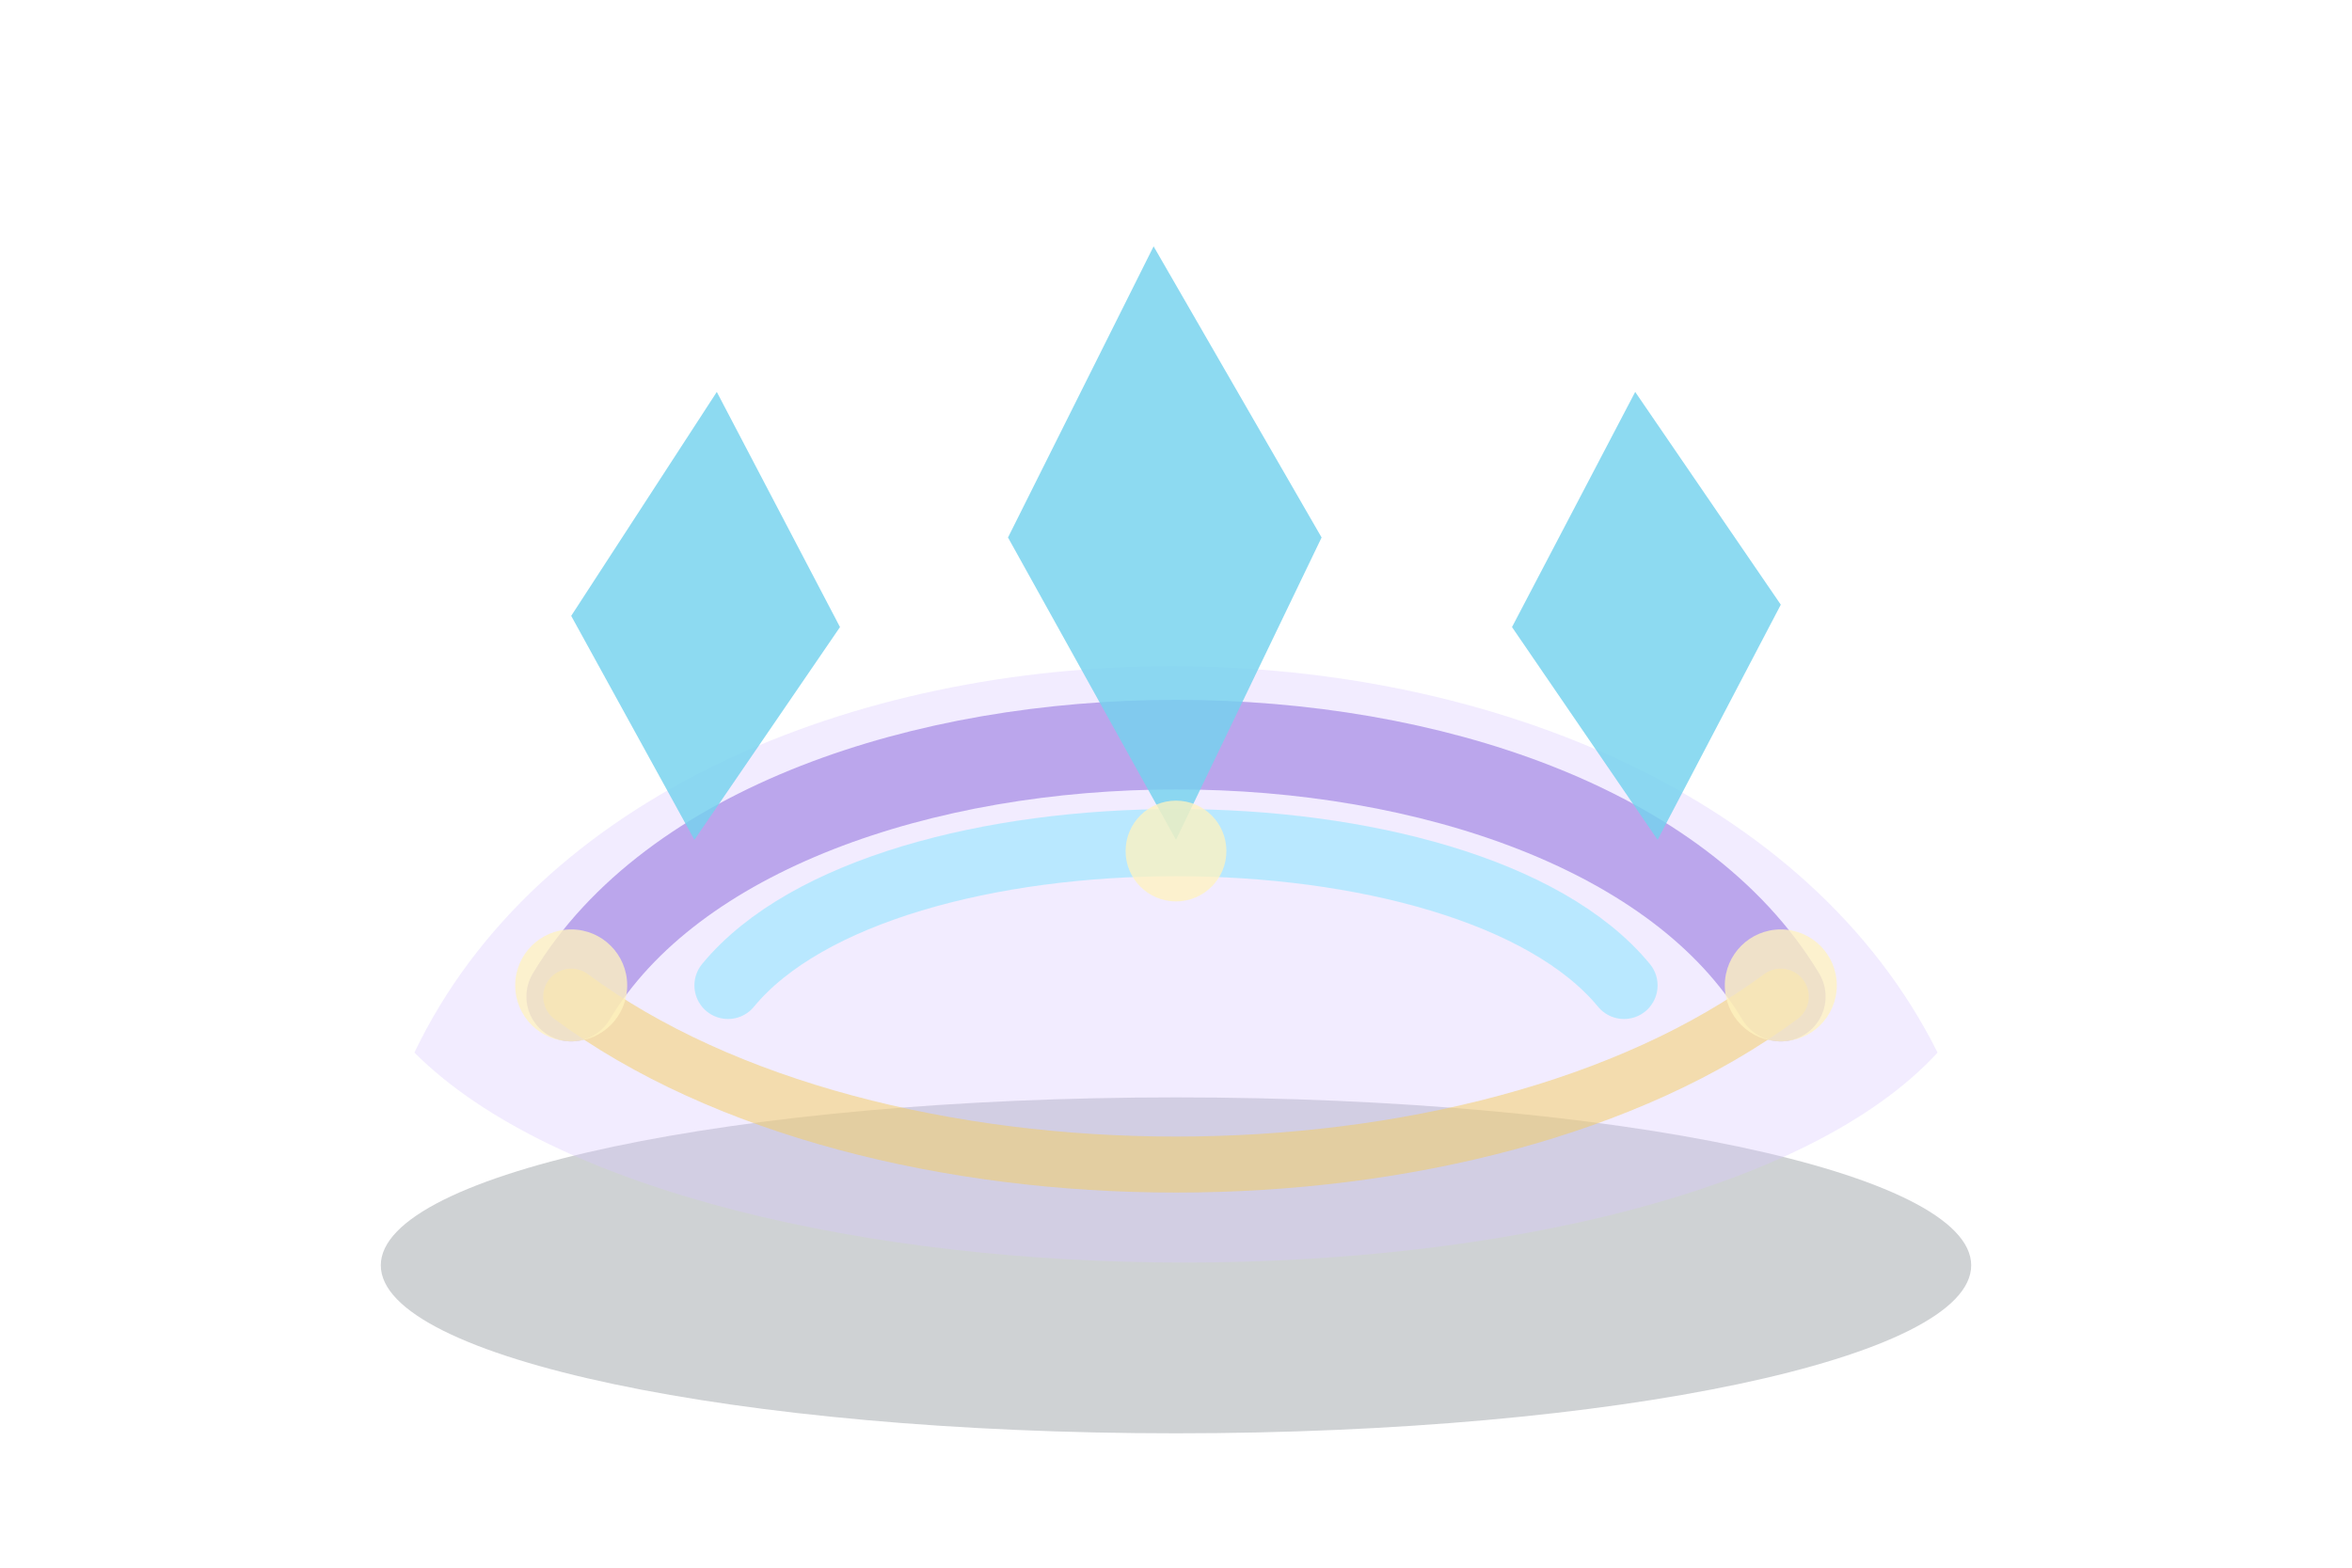
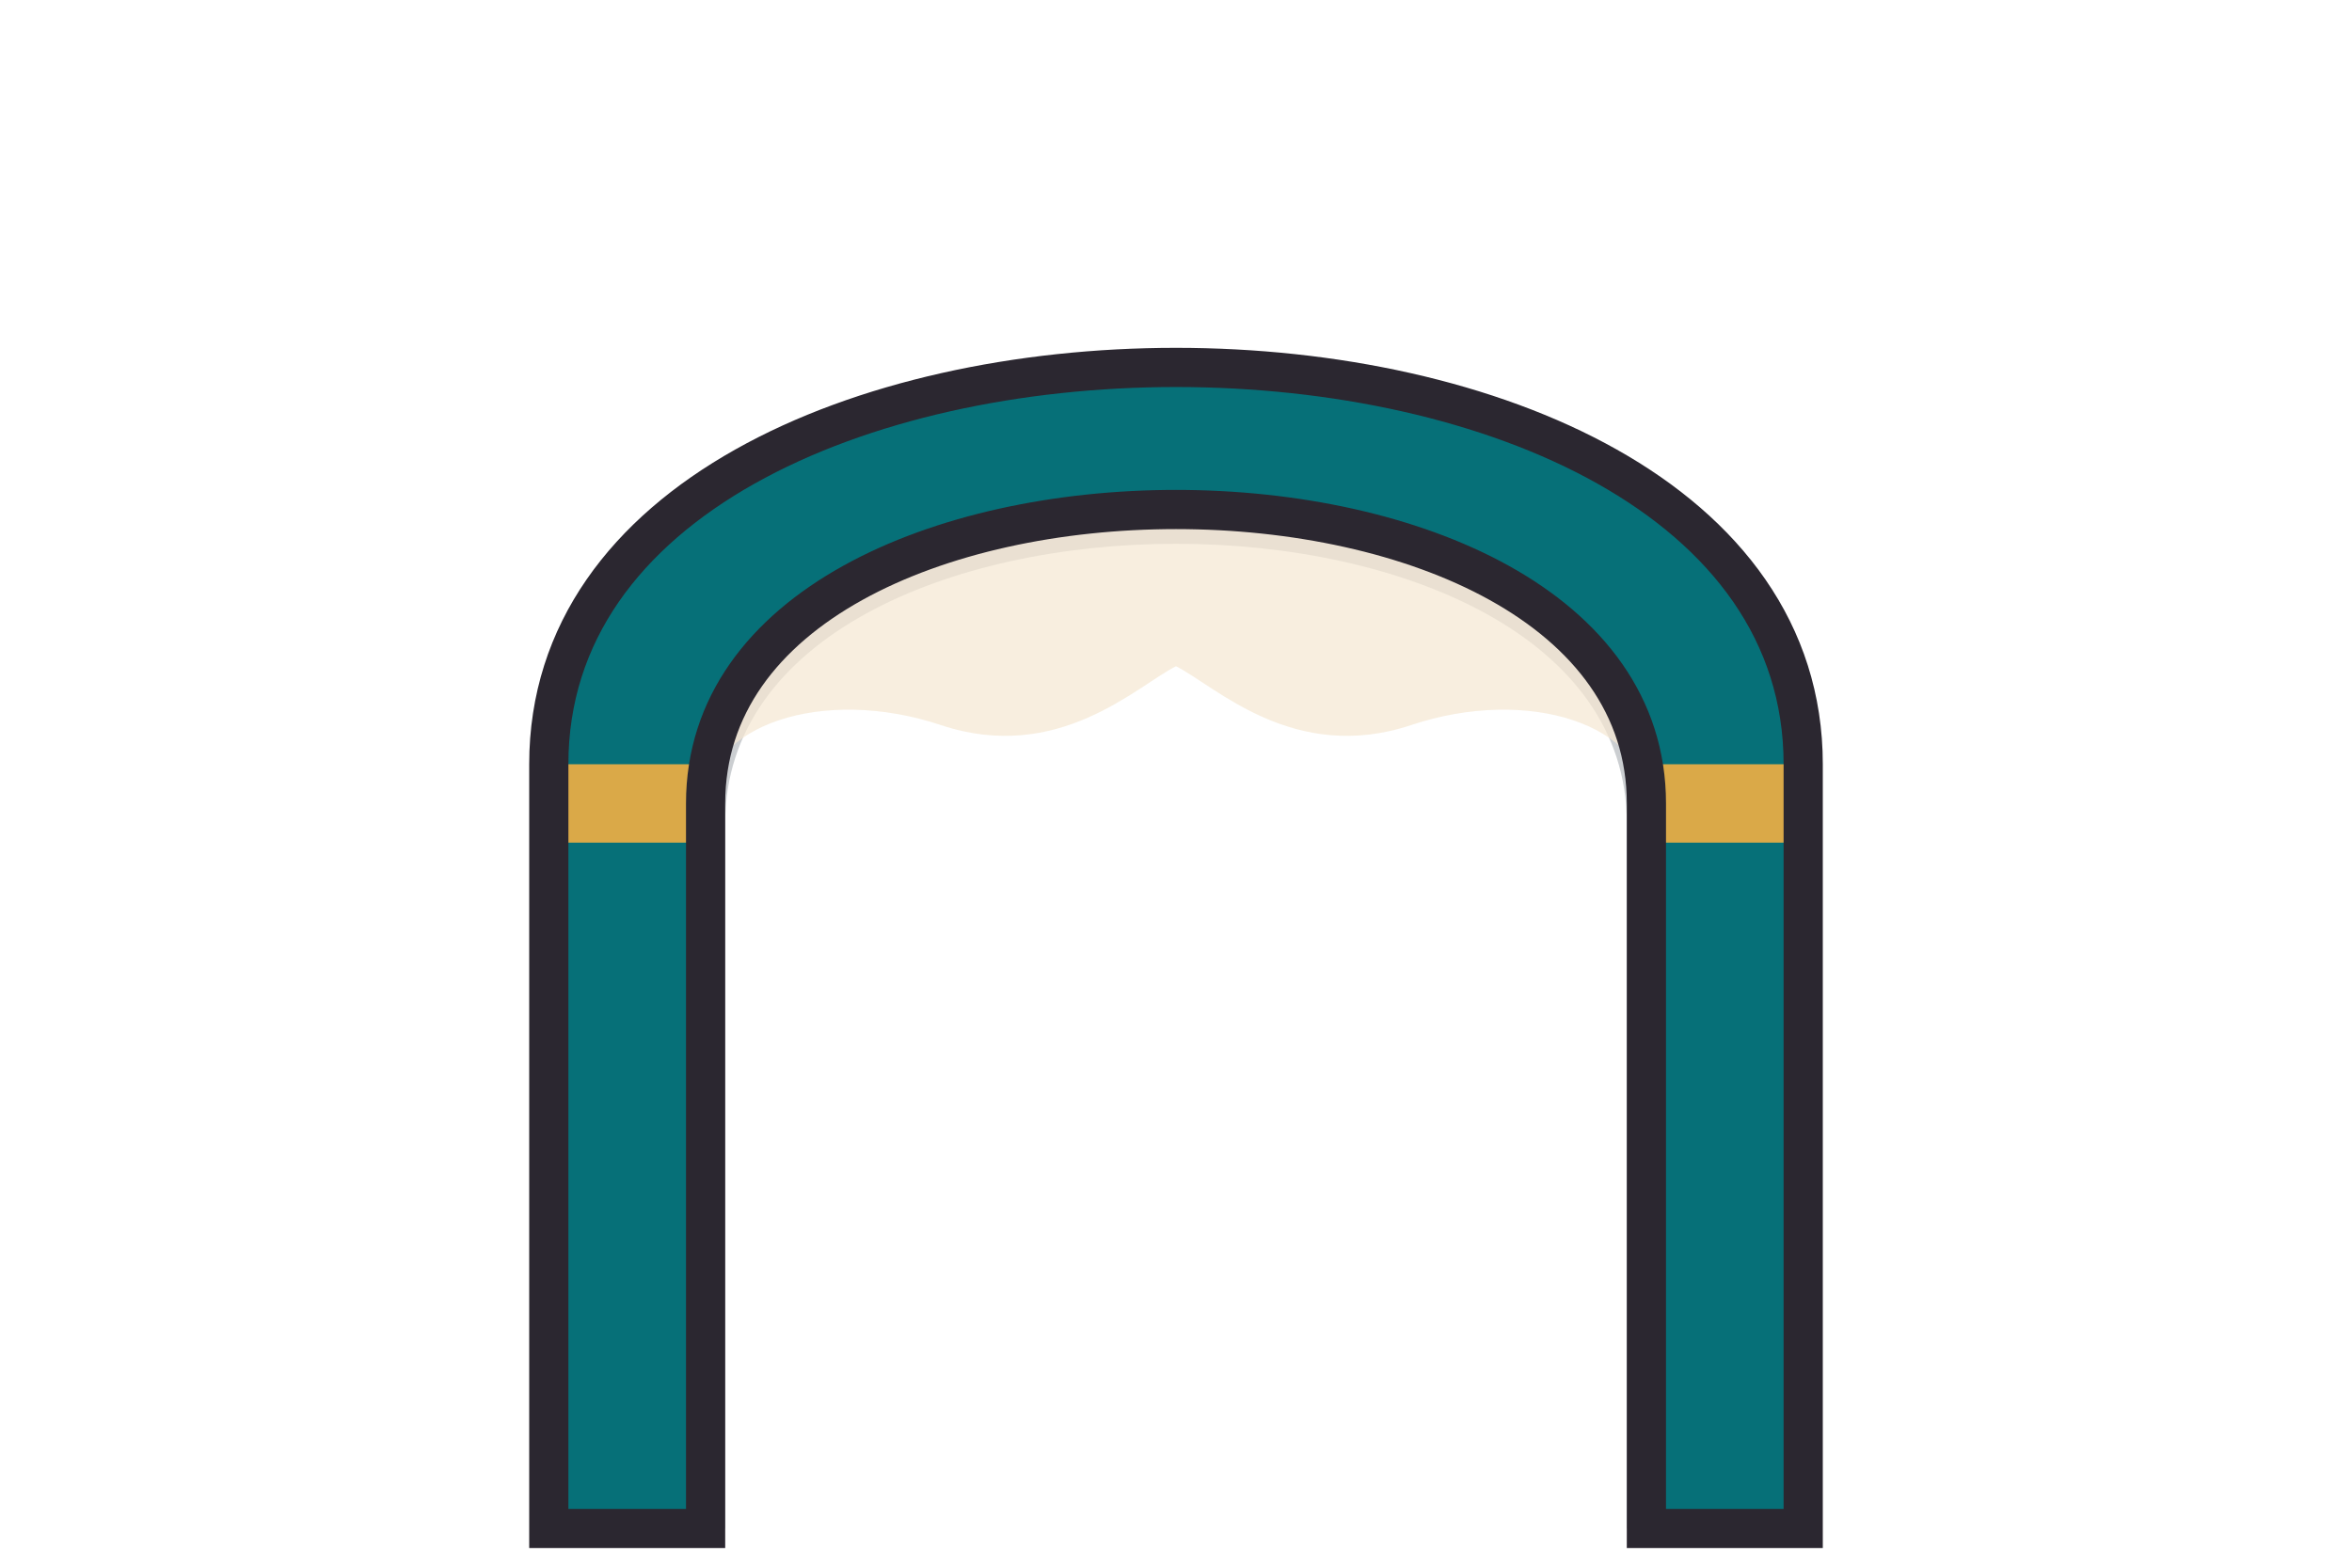
- <svg xmlns="http://www.w3.org/2000/svg" width="420" height="280" viewBox="0 0 420 280">
-   <ellipse cx="210" cy="226" rx="142" ry="30" fill="#111c2a" opacity=".20" />
-   <path d="M74 188 C118 96 300 96 346 188 C300 238 124 238 74 188Z" fill="#d9c7ff" opacity=".34" />
-   <path d="M102 178 C138 118 282 118 318 178" fill="none" stroke="#7f5ad8" stroke-width="16" stroke-linecap="round" opacity=".48" />
-   <path d="M130 176 C158 142 262 142 290 176" fill="none" stroke="#8be6ff" stroke-width="12" stroke-linecap="round" opacity=".55" />
-   <path d="M102 178 C156 218 264 218 318 178" fill="none" stroke="#f3cd63" stroke-width="10" stroke-linecap="round" opacity=".52" />
-   <g fill="#74d2ee" opacity=".82">
-     <path d="M128 70 L150 112 L124 150 L102 110Z" />
-     <path d="M292 70 L318 108 L296 150 L270 112Z" />
-     <path d="M206 44 L236 96 L210 150 L180 96Z" />
-   </g>
-   <g fill="#fff3bf" opacity=".76">
-     <circle cx="102" cy="176" r="10" />
-     <circle cx="318" cy="176" r="10" />
-     <circle cx="210" cy="152" r="9" />
-   </g>
+ <svg xmlns="http://www.w3.org/2000/svg" width="600" height="400" viewBox="0 0 600 400">
+   <path d="M 155 390 L 155 200 C 155 80 445 80 445 200 L 445 390 L 415 390 L 415 210 C 415 115 185 115 185 210 L 185 390 Z" fill="#10202d" opacity="0.22" />
+   <path d="M 140 390 L 140 195 C 140 60 460 60 460 195 L 460 390 L 420 390 L 420 205 C 420 105 180 105 180 205 L 180 390 Z" fill="#067078" />
+   <path d="M 180 205 C 180 105 420 105 420 205 C 420 185 390 175 360 185 C 330 195 310 175 300 170 C 290 175 270 195 240 185 C 210 175 180 185 180 205 Z" fill="#F5E8D3" opacity="0.72" />
+   <path d="M 140 195 L 180 195 L 180 215 L 140 215 Z M 420 195 L 460 195 L 460 215 L 420 215 Z" fill="#FFB340" opacity="0.85" />
+   <path d="M 140 390 L 140 195 C 140 60 460 60 460 195 L 460 390 L 420 390 L 420 205 C 420 105 180 105 180 205 L 180 390 Z" fill="none" stroke="#2B2730" stroke-width="10" />
</svg>
